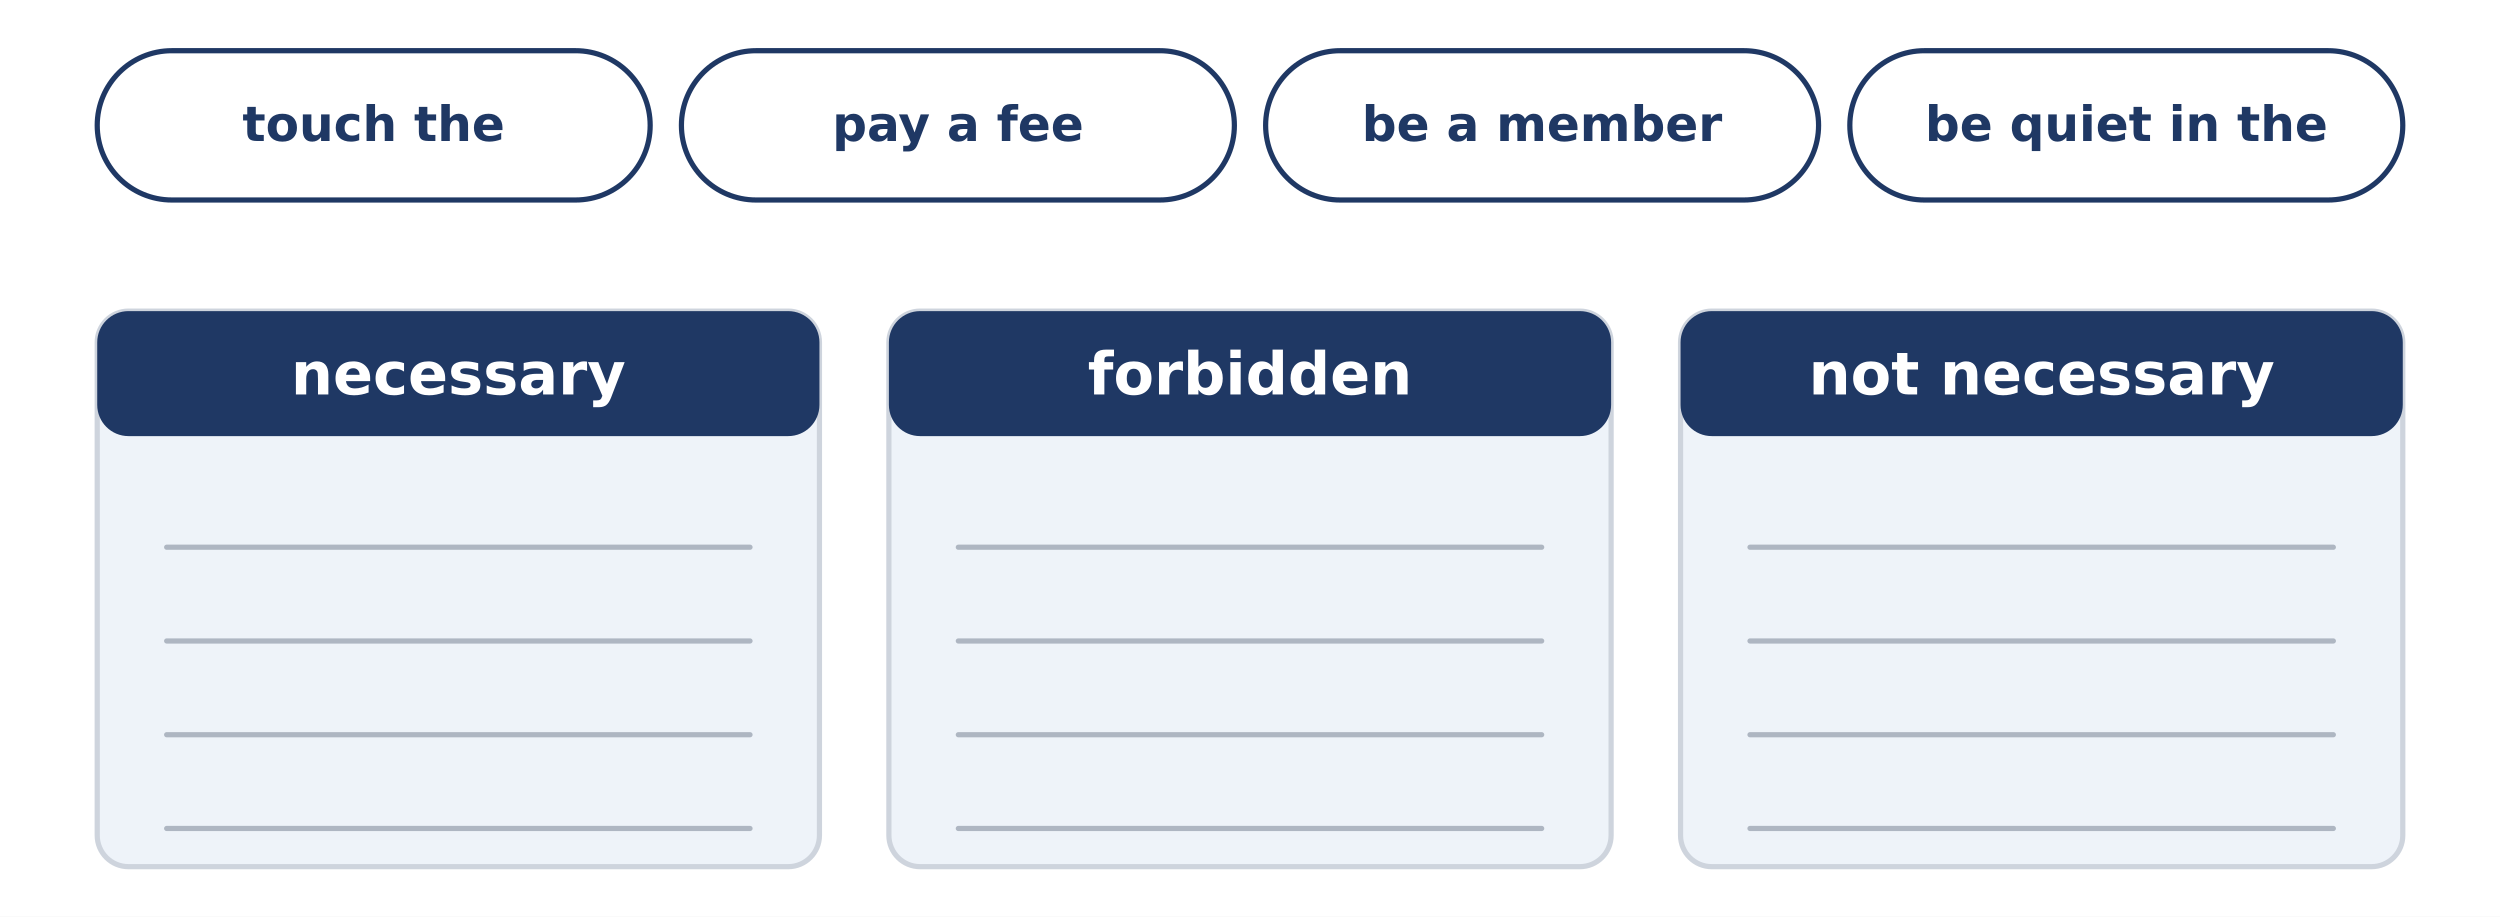
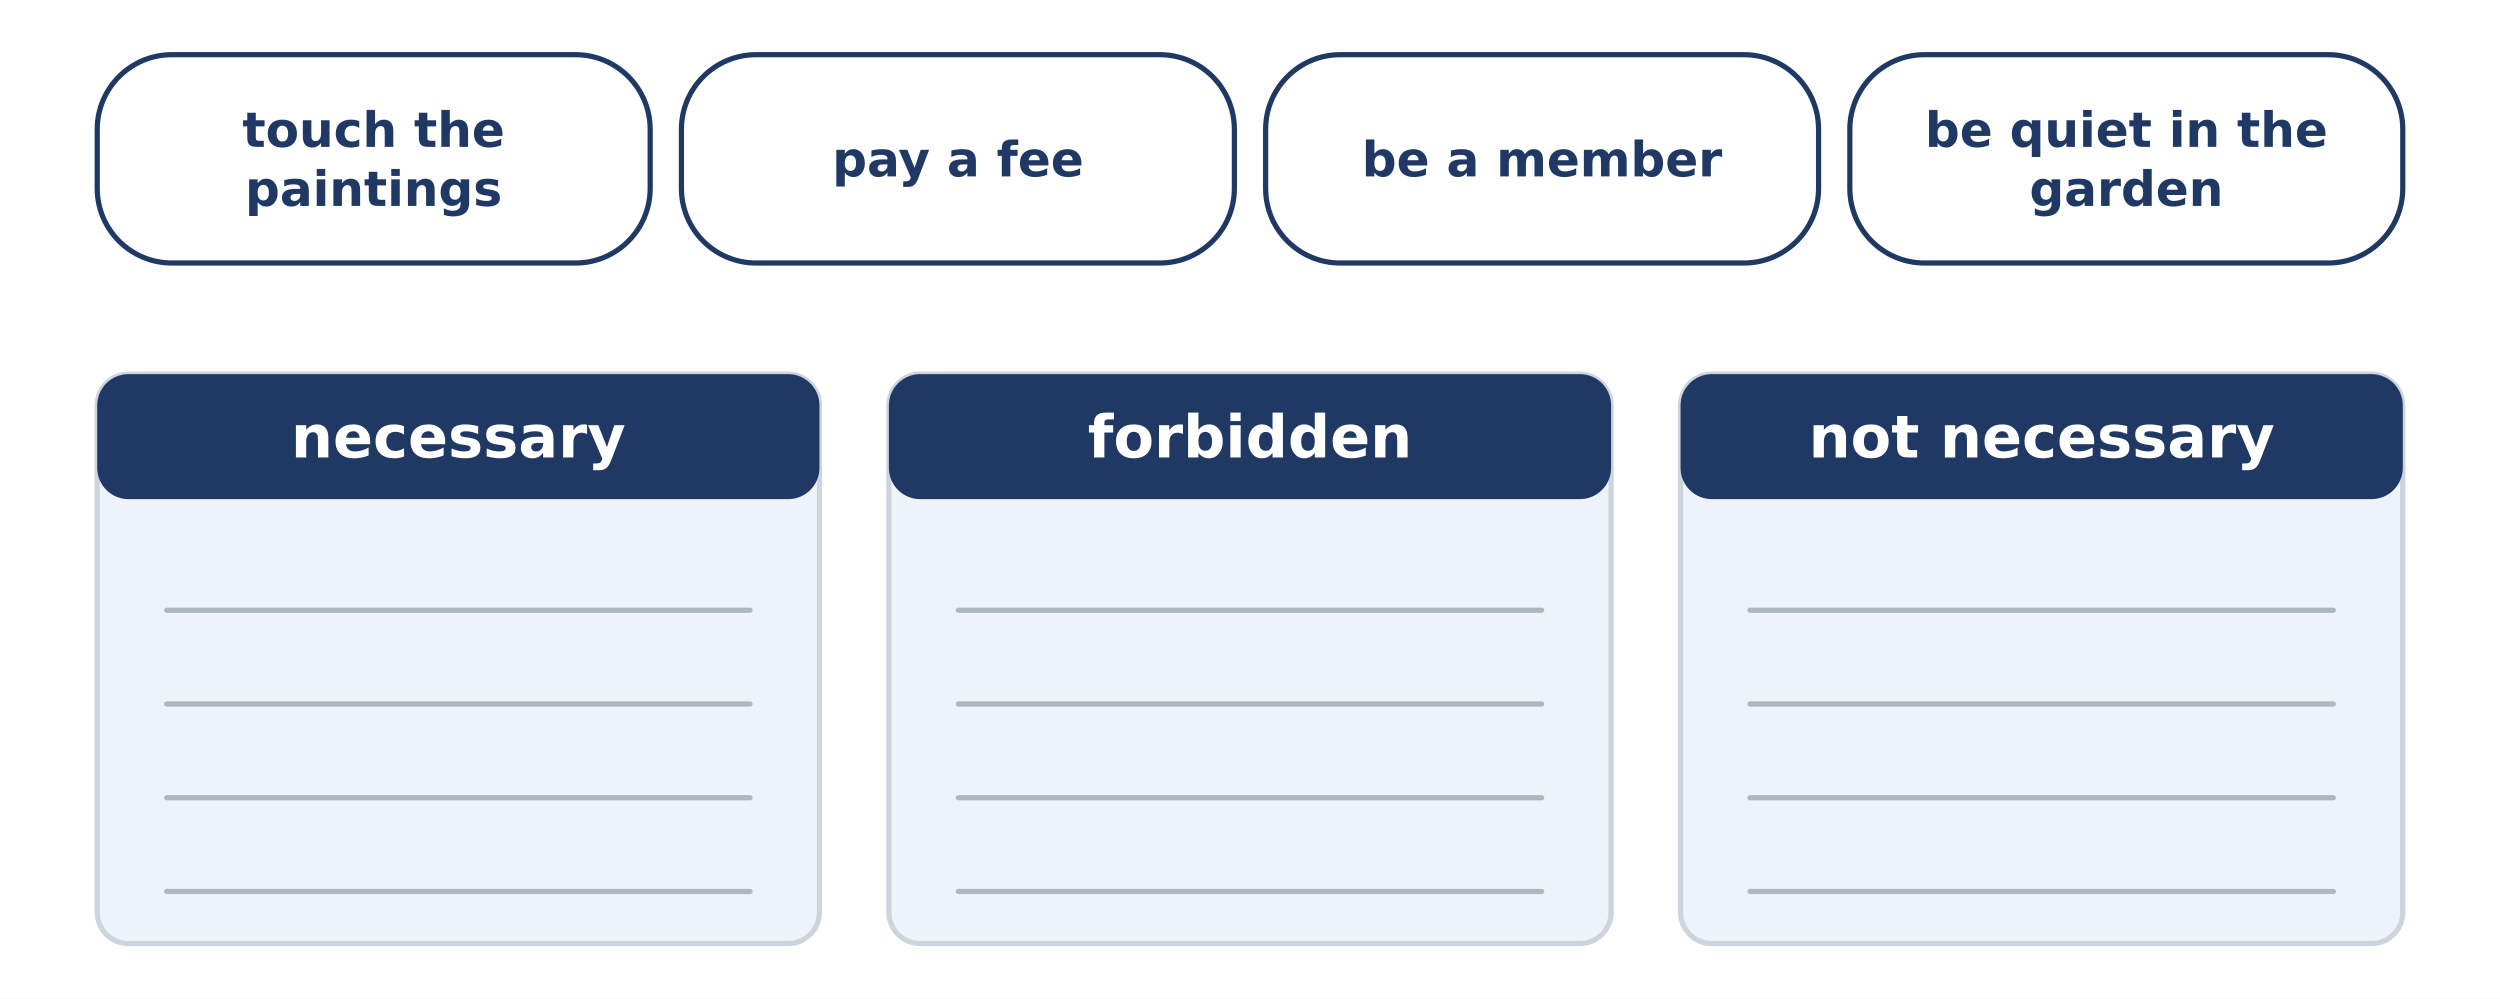
- <svg xmlns="http://www.w3.org/2000/svg" width="1440" height="528" viewBox="0 0 1440 528">
-   <rect width="1440" height="528" fill="#FFFFFF" />
-   <rect x="56.0" y="29.2" width="318.5" height="86.0" rx="43" fill="#FFFFFF" stroke="#1F3864" stroke-width="3" />
-   <text x="215.2" y="81.2" font-family="DejaVu Sans" font-size="28" font-weight="bold" fill="#1F3864" text-anchor="middle">touch the</text>
-   <rect x="392.5" y="29.2" width="318.5" height="86.0" rx="43" fill="#FFFFFF" stroke="#1F3864" stroke-width="3" />
-   <text x="551.8" y="81.2" font-family="DejaVu Sans" font-size="28" font-weight="bold" fill="#1F3864" text-anchor="middle">pay a fee</text>
-   <rect x="729.0" y="29.2" width="318.5" height="86.0" rx="43" fill="#FFFFFF" stroke="#1F3864" stroke-width="3" />
-   <text x="888.2" y="81.2" font-family="DejaVu Sans" font-size="28" font-weight="bold" fill="#1F3864" text-anchor="middle">be a member</text>
-   <rect x="1065.5" y="29.2" width="318.5" height="86.0" rx="43" fill="#FFFFFF" stroke="#1F3864" stroke-width="3" />
-   <text x="1224.8" y="81.2" font-family="DejaVu Sans" font-size="28" font-weight="bold" fill="#1F3864" text-anchor="middle">be quiet in the</text>
-   <rect x="56.0" y="179.2" width="416.0" height="320.0" rx="18" fill="#EEF3F9" stroke="#CED4DD" stroke-width="3" />
-   <rect x="56.0" y="179.2" width="416.0" height="72.0" rx="18" fill="#1F3864" stroke="#1F3864" stroke-width="0" />
-   <text x="264.0" y="227.2" font-family="DejaVu Sans" font-size="34" font-weight="bold" fill="#FFFFFF" text-anchor="middle">necessary</text>
-   <line x1="96.0" y1="315.2" x2="432.0" y2="315.2" stroke="#AEB6C2" stroke-width="3" stroke-linecap="round" />
-   <line x1="96.0" y1="369.2" x2="432.0" y2="369.2" stroke="#AEB6C2" stroke-width="3" stroke-linecap="round" />
-   <line x1="96.0" y1="423.2" x2="432.0" y2="423.2" stroke="#AEB6C2" stroke-width="3" stroke-linecap="round" />
-   <line x1="96.0" y1="477.2" x2="432.0" y2="477.2" stroke="#AEB6C2" stroke-width="3" stroke-linecap="round" />
-   <rect x="512.0" y="179.2" width="416.0" height="320.0" rx="18" fill="#EEF3F9" stroke="#CED4DD" stroke-width="3" />
-   <rect x="512.0" y="179.2" width="416.0" height="72.0" rx="18" fill="#1F3864" stroke="#1F3864" stroke-width="0" />
-   <text x="720.0" y="227.2" font-family="DejaVu Sans" font-size="34" font-weight="bold" fill="#FFFFFF" text-anchor="middle">forbidden</text>
-   <line x1="552.0" y1="315.2" x2="888.0" y2="315.2" stroke="#AEB6C2" stroke-width="3" stroke-linecap="round" />
-   <line x1="552.0" y1="369.2" x2="888.0" y2="369.2" stroke="#AEB6C2" stroke-width="3" stroke-linecap="round" />
-   <line x1="552.0" y1="423.2" x2="888.0" y2="423.2" stroke="#AEB6C2" stroke-width="3" stroke-linecap="round" />
-   <line x1="552.0" y1="477.2" x2="888.0" y2="477.2" stroke="#AEB6C2" stroke-width="3" stroke-linecap="round" />
-   <rect x="968.0" y="179.2" width="416.0" height="320.0" rx="18" fill="#EEF3F9" stroke="#CED4DD" stroke-width="3" />
-   <rect x="968.0" y="179.2" width="416.0" height="72.0" rx="18" fill="#1F3864" stroke="#1F3864" stroke-width="0" />
-   <text x="1176.0" y="227.2" font-family="DejaVu Sans" font-size="34" font-weight="bold" fill="#FFFFFF" text-anchor="middle">not necessary</text>
-   <line x1="1008.0" y1="315.2" x2="1344.0" y2="315.2" stroke="#AEB6C2" stroke-width="3" stroke-linecap="round" />
-   <line x1="1008.0" y1="369.2" x2="1344.0" y2="369.2" stroke="#AEB6C2" stroke-width="3" stroke-linecap="round" />
-   <line x1="1008.0" y1="423.2" x2="1344.0" y2="423.2" stroke="#AEB6C2" stroke-width="3" stroke-linecap="round" />
-   <line x1="1008.0" y1="477.2" x2="1344.0" y2="477.2" stroke="#AEB6C2" stroke-width="3" stroke-linecap="round" />
+ <svg xmlns="http://www.w3.org/2000/svg" width="1440" height="575" viewBox="0 0 1440 575">
+   <rect width="1440" height="575" fill="#FFFFFF" />
+   <rect x="56.0" y="31.5" width="318.5" height="120.0" rx="43" fill="#FFFFFF" stroke="#1F3864" stroke-width="3" />
+   <text x="215.2" y="84.6" font-family="DejaVu Sans" font-size="28" font-weight="bold" fill="#1F3864" text-anchor="middle">touch the</text>
+   <text x="215.2" y="118.6" font-family="DejaVu Sans" font-size="28" font-weight="bold" fill="#1F3864" text-anchor="middle">paintings</text>
+   <rect x="392.5" y="31.5" width="318.5" height="120.0" rx="43" fill="#FFFFFF" stroke="#1F3864" stroke-width="3" />
+   <text x="551.8" y="101.6" font-family="DejaVu Sans" font-size="28" font-weight="bold" fill="#1F3864" text-anchor="middle">pay a fee</text>
+   <rect x="729.0" y="31.5" width="318.5" height="120.0" rx="43" fill="#FFFFFF" stroke="#1F3864" stroke-width="3" />
+   <text x="888.2" y="101.6" font-family="DejaVu Sans" font-size="28" font-weight="bold" fill="#1F3864" text-anchor="middle">be a member</text>
+   <rect x="1065.5" y="31.5" width="318.5" height="120.0" rx="43" fill="#FFFFFF" stroke="#1F3864" stroke-width="3" />
+   <text x="1224.8" y="84.6" font-family="DejaVu Sans" font-size="28" font-weight="bold" fill="#1F3864" text-anchor="middle">be quiet in the</text>
+   <text x="1224.8" y="118.6" font-family="DejaVu Sans" font-size="28" font-weight="bold" fill="#1F3864" text-anchor="middle">garden</text>
+   <rect x="56.0" y="215.5" width="416.0" height="328.0" rx="18" fill="#EEF3F9" stroke="#CED4DD" stroke-width="3" />
+   <rect x="56.0" y="215.5" width="416.0" height="72.0" rx="18" fill="#1F3864" stroke="#1F3864" stroke-width="0" />
+   <text x="264.0" y="263.5" font-family="DejaVu Sans" font-size="34" font-weight="bold" fill="#FFFFFF" text-anchor="middle">necessary</text>
+   <line x1="96.0" y1="351.5" x2="432.0" y2="351.5" stroke="#AEB6C2" stroke-width="3" stroke-linecap="round" />
+   <line x1="96.0" y1="405.5" x2="432.0" y2="405.5" stroke="#AEB6C2" stroke-width="3" stroke-linecap="round" />
+   <line x1="96.0" y1="459.5" x2="432.0" y2="459.5" stroke="#AEB6C2" stroke-width="3" stroke-linecap="round" />
+   <line x1="96.0" y1="513.5" x2="432.0" y2="513.5" stroke="#AEB6C2" stroke-width="3" stroke-linecap="round" />
+   <rect x="512.0" y="215.5" width="416.0" height="328.0" rx="18" fill="#EEF3F9" stroke="#CED4DD" stroke-width="3" />
+   <rect x="512.0" y="215.5" width="416.0" height="72.0" rx="18" fill="#1F3864" stroke="#1F3864" stroke-width="0" />
+   <text x="720.0" y="263.5" font-family="DejaVu Sans" font-size="34" font-weight="bold" fill="#FFFFFF" text-anchor="middle">forbidden</text>
+   <line x1="552.0" y1="351.5" x2="888.0" y2="351.5" stroke="#AEB6C2" stroke-width="3" stroke-linecap="round" />
+   <line x1="552.0" y1="405.5" x2="888.0" y2="405.5" stroke="#AEB6C2" stroke-width="3" stroke-linecap="round" />
+   <line x1="552.0" y1="459.5" x2="888.0" y2="459.5" stroke="#AEB6C2" stroke-width="3" stroke-linecap="round" />
+   <line x1="552.0" y1="513.5" x2="888.0" y2="513.5" stroke="#AEB6C2" stroke-width="3" stroke-linecap="round" />
+   <rect x="968.0" y="215.5" width="416.0" height="328.0" rx="18" fill="#EEF3F9" stroke="#CED4DD" stroke-width="3" />
+   <rect x="968.0" y="215.5" width="416.0" height="72.0" rx="18" fill="#1F3864" stroke="#1F3864" stroke-width="0" />
+   <text x="1176.0" y="263.5" font-family="DejaVu Sans" font-size="34" font-weight="bold" fill="#FFFFFF" text-anchor="middle">not necessary</text>
+   <line x1="1008.0" y1="351.5" x2="1344.0" y2="351.5" stroke="#AEB6C2" stroke-width="3" stroke-linecap="round" />
+   <line x1="1008.0" y1="405.5" x2="1344.0" y2="405.5" stroke="#AEB6C2" stroke-width="3" stroke-linecap="round" />
+   <line x1="1008.0" y1="459.5" x2="1344.0" y2="459.5" stroke="#AEB6C2" stroke-width="3" stroke-linecap="round" />
+   <line x1="1008.0" y1="513.5" x2="1344.0" y2="513.5" stroke="#AEB6C2" stroke-width="3" stroke-linecap="round" />
</svg>
